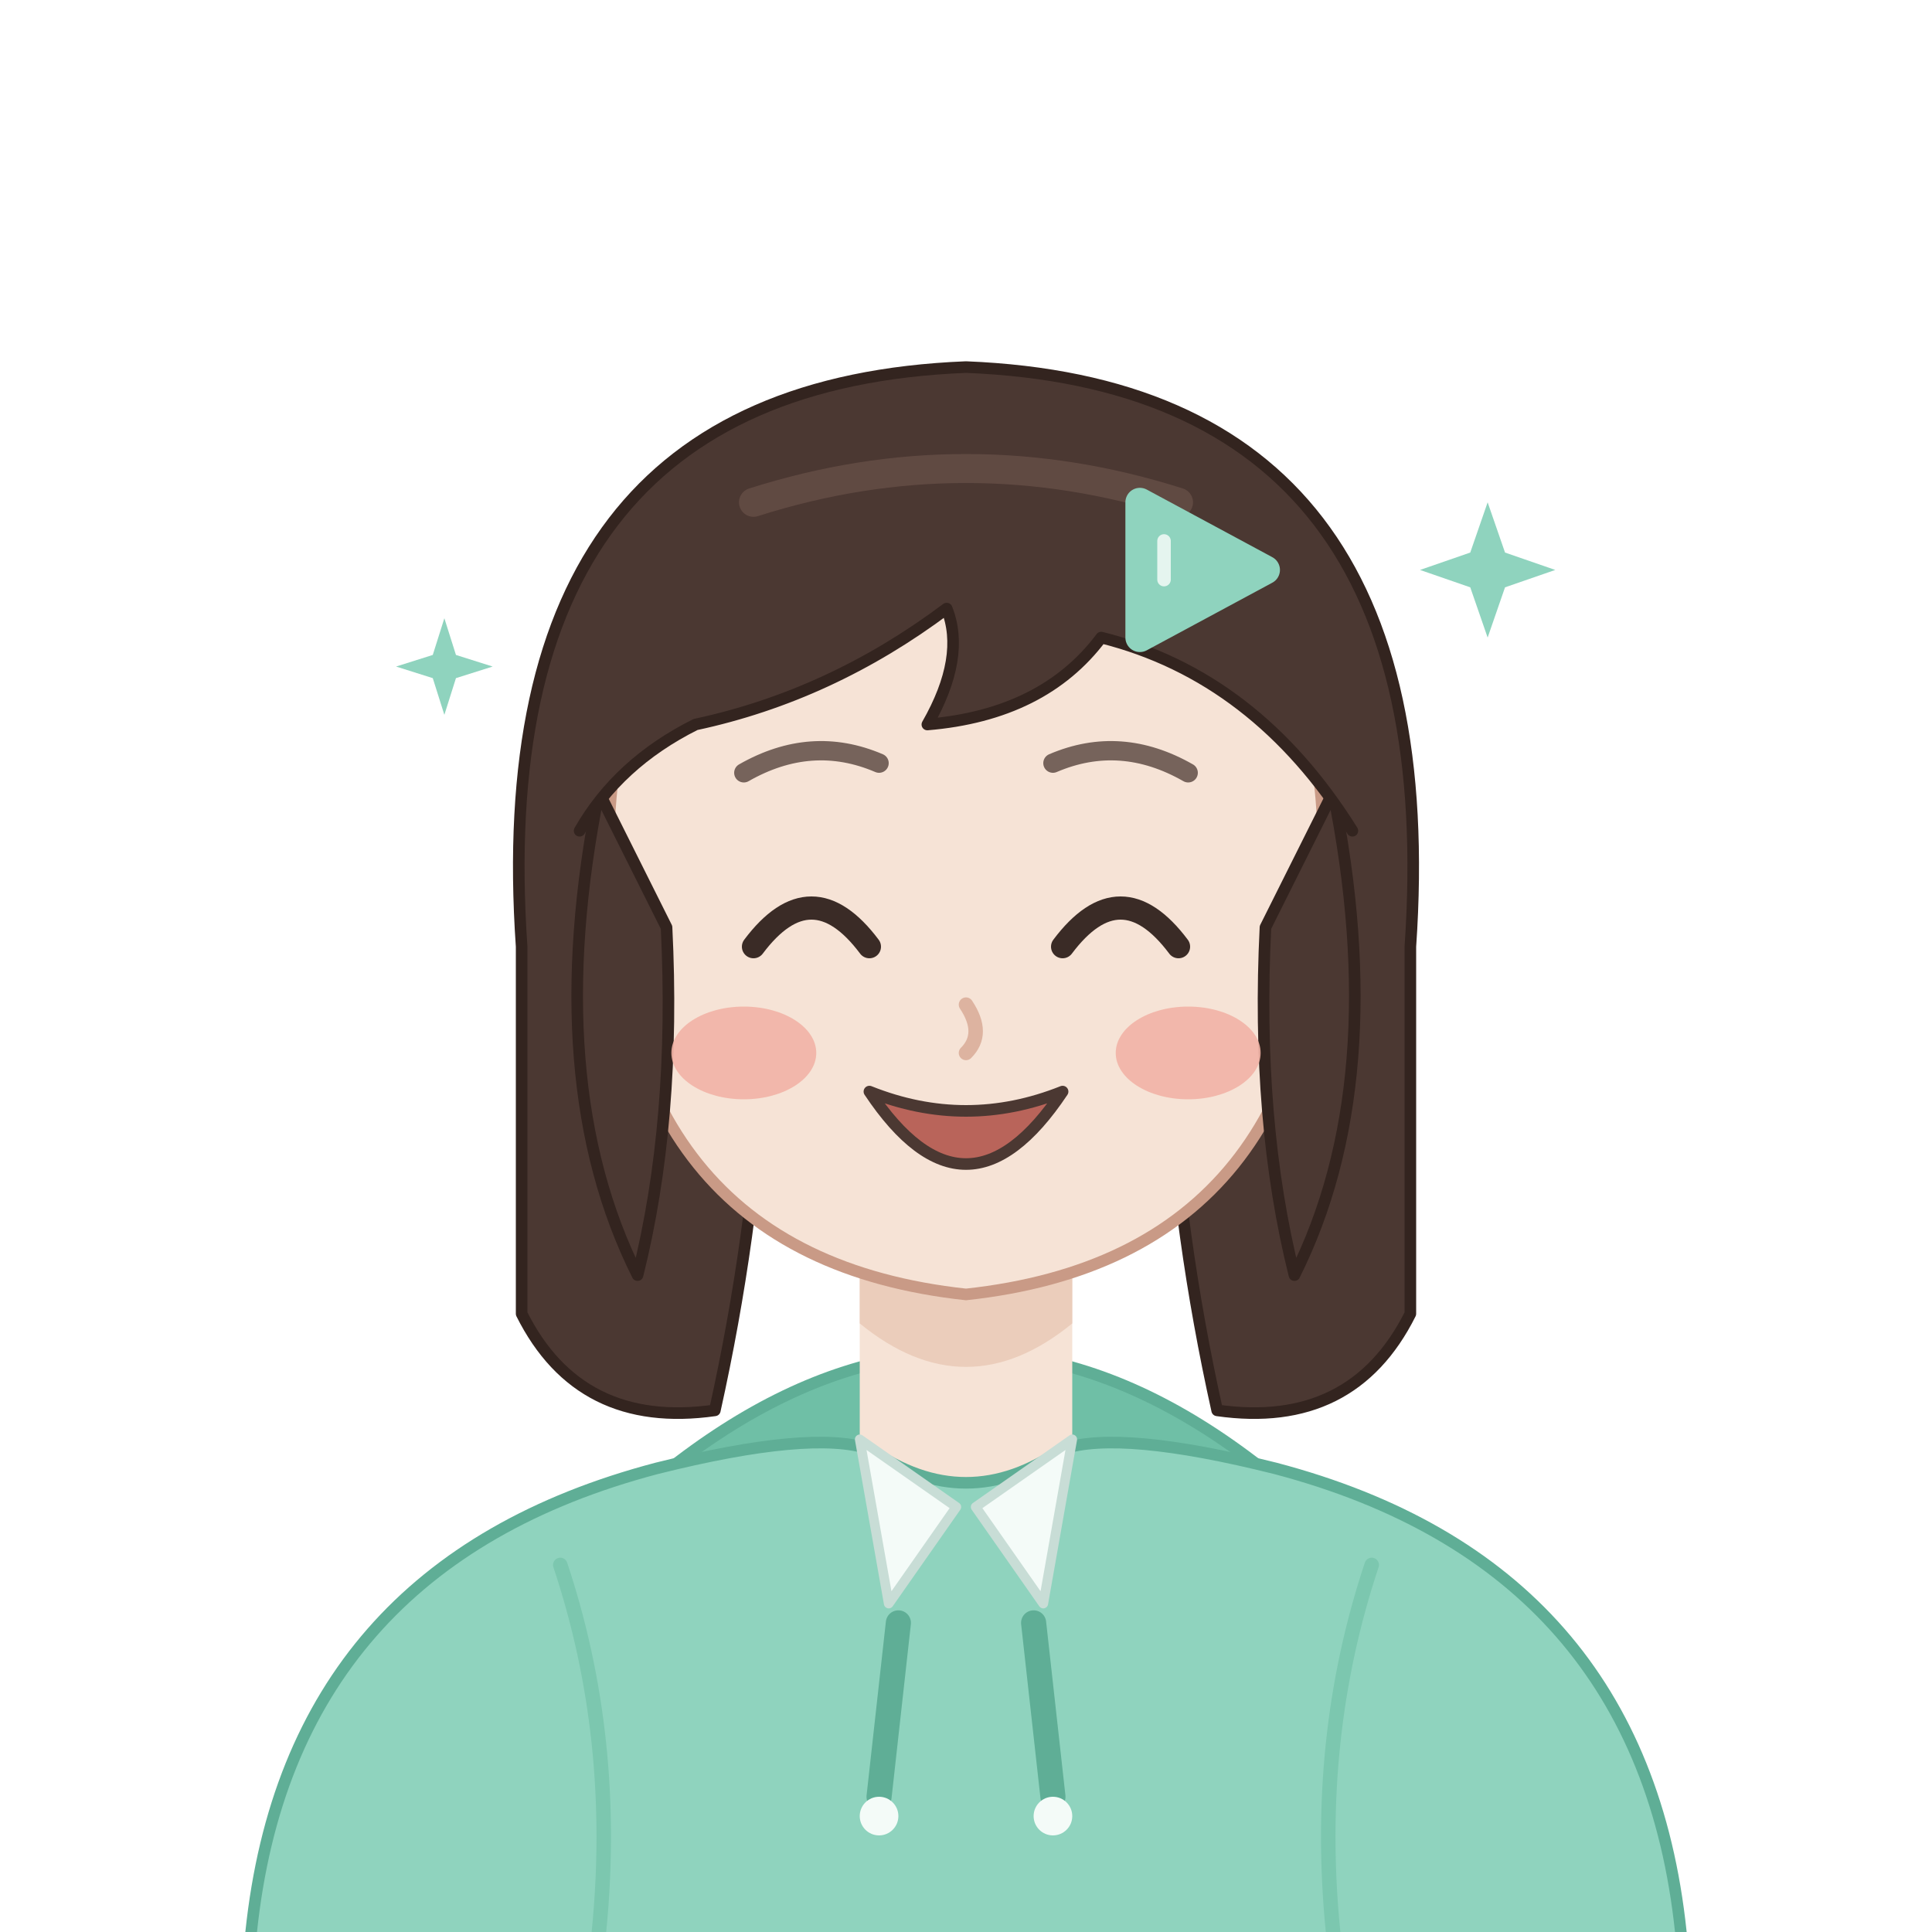
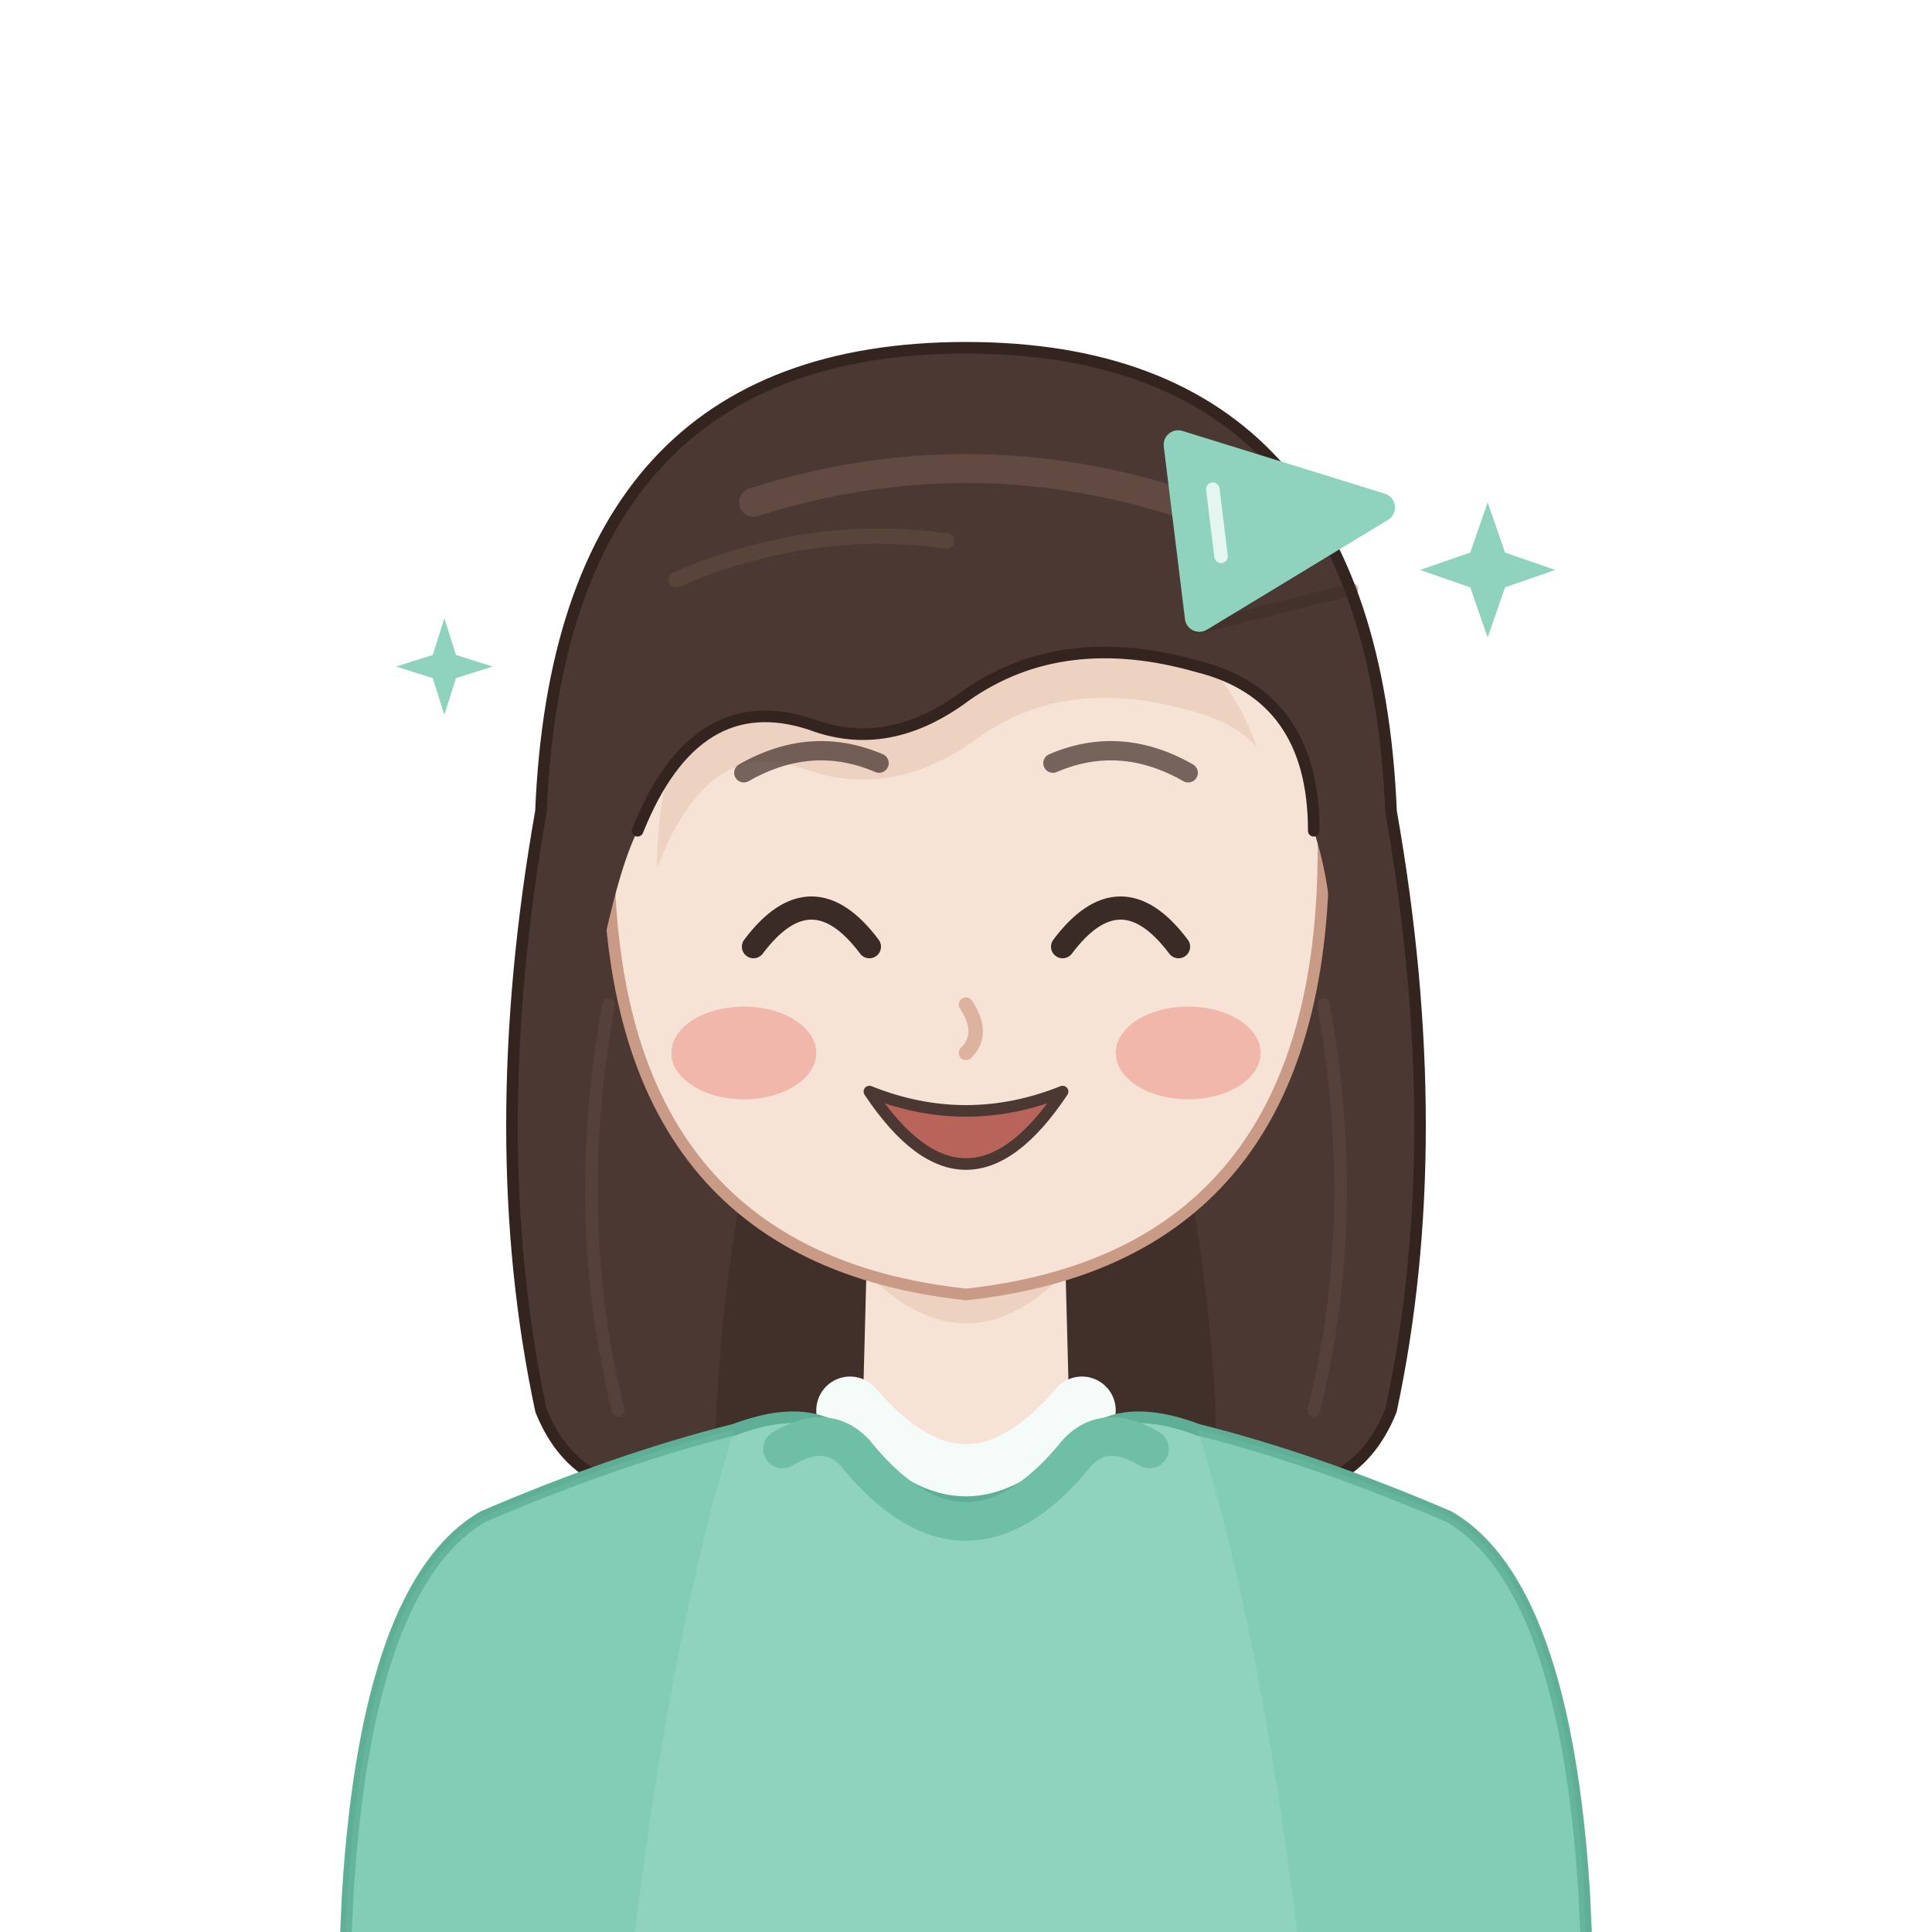
<svg width="400" height="400" viewBox="0 0 200 200">
  <defs>
    <clipPath id="pvClip">
      <path d="M116 60 L116 82 L134 71 Z" />
    </clipPath>
    <clipPath id="pvClipF">
-       <path d="M118 52 L118 66 L131 59 Z" />
+       <path d="M123 45 L123 63 L143 54 Z" />
    </clipPath>
  </defs>
-   <path d="M50 172 Q100 108 150 172 Z" fill="#6FBFA6" stroke="#5FAE96" stroke-width="1.2" />
-   <path d="M54 98 Q50 40 100 38 Q150 40 146 98 L146 136 Q140 148 126 146 Q122 128 121 110 L79 110 Q78 128 74 146 Q60 148 54 136 Z" fill="#4B3832" stroke="#33241F" stroke-width="1.2" stroke-linejoin="round" />
-   <rect x="89" y="122" width="22" height="34" rx="6" fill="#F6E3D6" />
-   <path d="M89 128 Q100 139 111 128 L111 137 Q100 146 89 137 Z" fill="#EBCDBB" />
-   <path d="M22 240 L26 200 Q30 162 68 152 Q84 148 90 150 Q100 157 110 150 Q116 148 132 152 Q170 162 174 200 L178 240 Z" fill="#8FD3BE" stroke="#5FAE96" stroke-width="1.2" stroke-linejoin="round" />
-   <path d="M58 162 Q64 180 62 200 L61 240" stroke="#7CC7AF" stroke-width="1.5" fill="none" stroke-linecap="round" />
-   <path d="M142 162 Q136 180 138 200 L139 240" stroke="#7CC7AF" stroke-width="1.5" fill="none" stroke-linecap="round" />
-   <path d="M89 149 L99 156 L92 166 Z" fill="#F4FBF8" stroke="#C8DDD6" stroke-width="1" stroke-linejoin="round" />
-   <path d="M111 149 L101 156 L108 166 Z" fill="#F4FBF8" stroke="#C8DDD6" stroke-width="1" stroke-linejoin="round" />
-   <path d="M93 168 L91 186" stroke="#5FAE96" stroke-width="2.6" stroke-linecap="round" />
-   <path d="M107 168 L109 186" stroke="#5FAE96" stroke-width="2.6" stroke-linecap="round" />
-   <circle cx="91" cy="188" r="2" fill="#F4FBF8" />
-   <circle cx="109" cy="188" r="2" fill="#F4FBF8" />
+   <g>
+     <path d="M100 36 Q58 36 56 84 Q50 118 56 146 Q60 156 72 154 L128 154 Q140 156 144 146 Q150 118 144 84 Q142 36 100 36 Z" fill="#4B3832" stroke="#33241F" stroke-width="1.2" stroke-linejoin="round" />
+     <path d="M80 108 Q74 132 74 153 L126 153 Q126 132 120 108 Q100 116 80 108 Z" fill="#33241F" opacity="0.4" />
+     <path d="M63 104 Q59 126 64 146" stroke="#6A5149" stroke-width="1.3" fill="none" stroke-linecap="round" opacity="0.35" />
+     <path d="M137 104 Q141 126 136 146" stroke="#6A5149" stroke-width="1.3" fill="none" stroke-linecap="round" opacity="0.35" />
+   </g>
+   <path d="M90 120 L110 120 L111 158 L89 158 Z" fill="#F6E3D6" />
+   <path d="M89 126 Q100 138 111 126 L111 131 Q100 143 89 131 Z" fill="#EBCDBB" opacity="0.8" />
+   <path d="M88 146 Q100 160 112 146" stroke="#F4FBF8" stroke-width="7" fill="none" stroke-linecap="round" />
+   <path d="M34 240 L36 196 Q38 164 50 157 Q64 151 76 148 Q84 145 88 149 Q100 162 112 149 Q116 145 124 148 Q136 151 150 157 Q162 164 164 196 L166 240 Z" fill="#8FD3BE" stroke="#5FAE96" stroke-width="1.2" stroke-linejoin="round" />
+   <path d="M36 196 Q38 164 50 157 Q64 151 76 148 Q66 180 62 240 L34 240 Z" fill="#6FBFA6" opacity="0.38" />
+   <path d="M164 196 Q162 164 150 157 Q136 151 124 148 Q134 180 138 240 L166 240 Z" fill="#6FBFA6" opacity="0.38" />
+   <path d="M81 150 Q86 147 89 151 Q100 164 111 151 Q114 147 119 150" stroke="#6FBFA6" stroke-width="4" fill="none" stroke-linecap="round" stroke-linejoin="round" />
  <path d="M63 88 Q63 130 100 134 Q137 130 137 88 Q137 52 100 52 Q63 52 63 88 Z" fill="#F6E3D6" stroke="#C99A86" stroke-width="1.2" />
-   <path d="M62 82 Q56 112 66 132 Q70 116 69 96 Z" fill="#4B3832" stroke="#33241F" stroke-width="1.2" stroke-linejoin="round" />
-   <path d="M138 82 Q144 112 134 132 Q130 116 131 96 Z" fill="#4B3832" stroke="#33241F" stroke-width="1.2" stroke-linejoin="round" />
-   <path d="M60 86 Q58 44 100 42 Q142 44 140 86 Q130 70 114 66 Q108 74 96 75 Q100 68 98 63 Q86 72 72 75 Q64 79 60 86 Z" fill="#4B3832" />
-   <path d="M140 86 Q130 70 114 66 Q108 74 96 75 Q100 68 98 63 Q86 72 72 75 Q64 79 60 86" fill="none" stroke="#33241F" stroke-width="1.2" stroke-linejoin="round" stroke-linecap="round" />
+   <clipPath id="faceClipF">
+     <path d="M68 88 Q68 126 100 130 Q132 126 132 88 Q132 58 100 58 Q68 58 68 88 Z" />
+   </clipPath>
+   <path d="M62 100 Q56 44 100 42 Q144 44 138 100 Q138 92 136 86 Q136 72 124 69 Q110 65 100 72 Q92 78 84 75 Q72 71 66 86 Q64 90 62 100 Z" fill="#4B3832" />
  <path d="M78 52 Q100 45 122 52" stroke="#6A5149" stroke-width="3" fill="none" stroke-linecap="round" opacity="0.7" />
-   <path d="M118 52 L118 66 L131 59 Z" fill="#8FD3BE" stroke="#8FD3BE" stroke-width="3" stroke-linejoin="round" />
-   <path d="M120.5 56 L120.5 60" stroke="#F4FBF8" stroke-width="1.4" stroke-linecap="round" opacity="0.85" />
+   <path d="M70 60 Q84 54 98 56" stroke="#6A5149" stroke-width="1.6" fill="none" stroke-linecap="round" opacity="0.45" />
+   <g>
+     <path d="M136 86 Q136 72 124 69 Q110 65 100 72 Q92 78 84 75 Q72 71 66 86" fill="none" stroke="#EBCDBB" stroke-width="5" stroke-linejoin="round" stroke-linecap="round" opacity="0.8" transform="translate(0 2.2)" clip-path="url(#faceClipF)" />
+     <path d="M140 92 Q138 88 136 86 Q136 72 124 69 Q110 65 100 72 Q92 78 84 75 Q72 71 66 86 Q64 88 60 92 L66 66 L134 66 Z" fill="#4B3832" />
+     <path d="M136 86 Q136 72 124 69 Q110 65 100 72 Q92 78 84 75 Q72 71 66 86" fill="none" stroke="#33241F" stroke-width="1.2" stroke-linejoin="round" stroke-linecap="round" />
+     <path d="M124 65 L140 61" stroke="#33241F" stroke-width="1.2" stroke-linecap="round" opacity="0.35" />
+     <g transform="rotate(-7 131 54)">
+       <path d="M123 45 L123 63 L143 54 Z" fill="#8FD3BE" stroke="#8FD3BE" stroke-width="3" stroke-linejoin="round" />
+       <path d="M126 50 L126 57" stroke="#F4FBF8" stroke-width="1.4" stroke-linecap="round" opacity="0.85" />
+     </g>
+   </g>
  <path d="M77 80 Q84 76 91 79" stroke="#4B3832" stroke-width="2" fill="none" stroke-linecap="round" opacity="0.75" />
  <path d="M109 79 Q116 76 123 80" stroke="#4B3832" stroke-width="2" fill="none" stroke-linecap="round" opacity="0.75" />
  <path d="M78 98 Q84 90 90 98" stroke="#3A2B26" stroke-width="2.4" fill="none" stroke-linecap="round" />
  <path d="M110 98 Q116 90 122 98" stroke="#3A2B26" stroke-width="2.4" fill="none" stroke-linecap="round" />
  <ellipse cx="77" cy="109" rx="7.5" ry="4.8" fill="#F2B3A6" opacity="0.9" />
  <ellipse cx="123" cy="109" rx="7.5" ry="4.8" fill="#F2B3A6" opacity="0.9" />
  <path d="M100 104 Q102 107 100 109" stroke="#DDB3A0" stroke-width="1.5" fill="none" stroke-linecap="round" />
  <path d="M90 113 Q100 128 110 113 Q100 117 90 113 Z" fill="#B9645A" stroke="#4B3832" stroke-width="1.2" stroke-linejoin="round" />
  <g>
    <path d="M154 52 L155.8 57.2 L161 59 L155.8 60.8 L154 66 L152.2 60.8 L147 59 L152.2 57.2 Z" fill="#8FD3BE" />
    <path d="M46 64 L47.2 67.8 L51 69 L47.2 70.2 L46 74 L44.8 70.2 L41 69 L44.8 67.8 Z" fill="#8FD3BE" />
  </g>
</svg>
